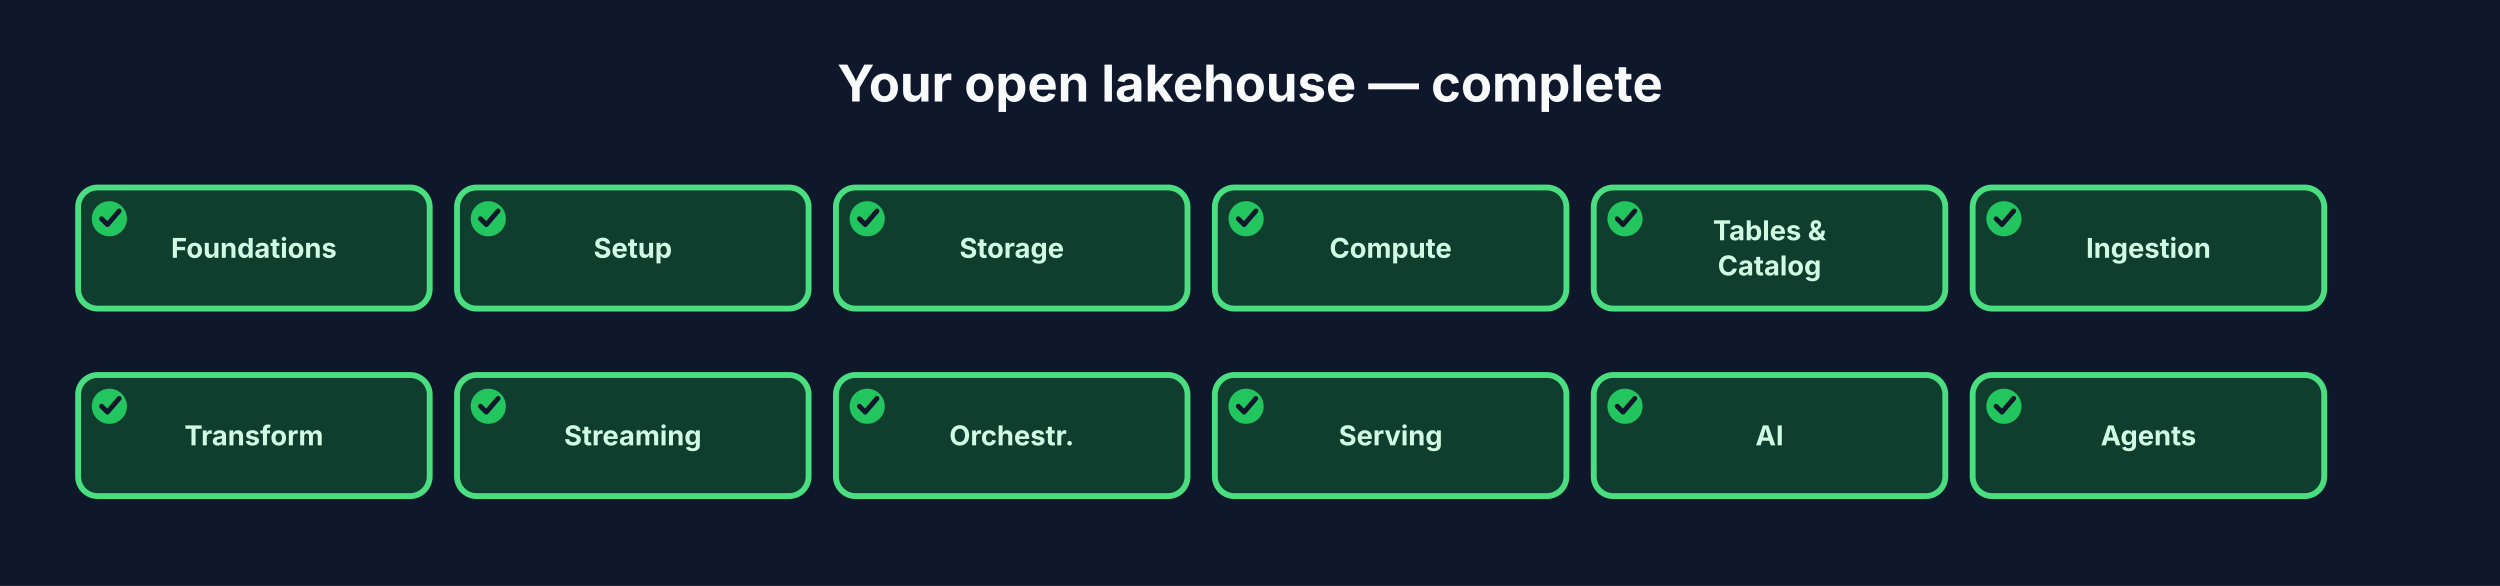
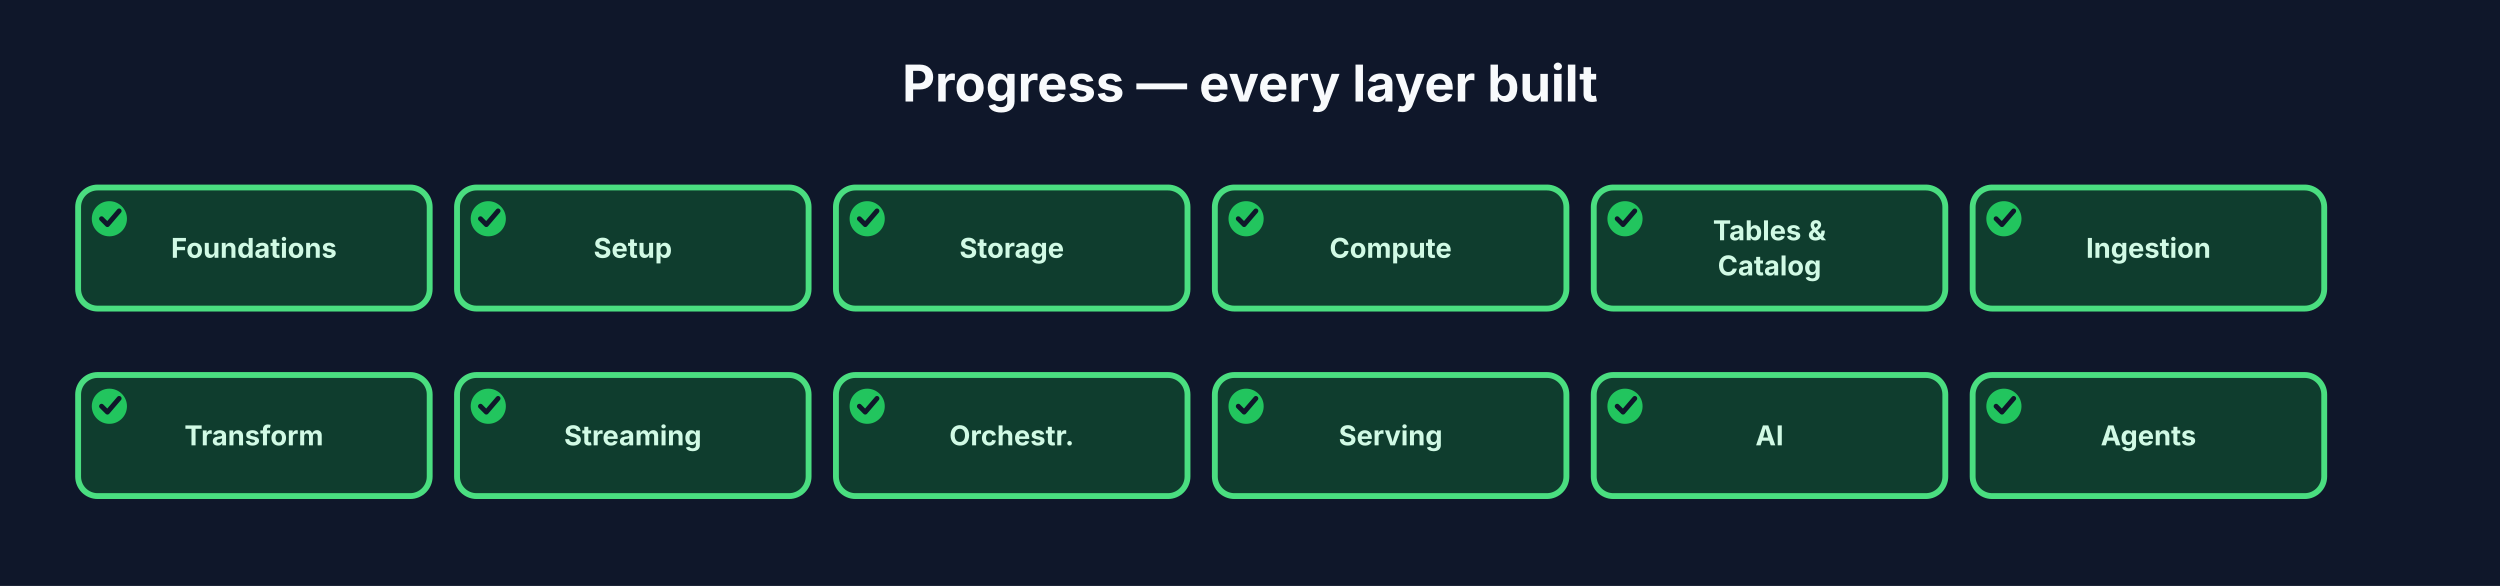
<svg xmlns="http://www.w3.org/2000/svg" viewBox="0 0 1280 300" font-family="Inter, Segoe UI, Helvetica, Arial, sans-serif">
  <rect width="1280" height="300" fill="#0f172a" />
-   <text x="640.0" y="52" fill="#f8fafc" font-size="26" font-weight="700" text-anchor="middle">Your open lakehouse — complete</text>
+   <text x="640.0" y="52" fill="#f8fafc" font-size="26" font-weight="700" text-anchor="middle">Progress — every layer built</text>
  <rect x="40" y="96" width="180" height="62" rx="10" fill="#0f3d2e" stroke="#4ade80" stroke-width="3" />
  <text x="130.0" y="132.0" fill="#d1fae5" font-size="14" font-weight="700" text-anchor="middle">Foundations</text>
  <circle cx="56" cy="112" r="9" fill="#22c55e" />
  <path d="M52 112 l3 3 l6 -7" fill="none" stroke="#0f172a" stroke-width="2.5" stroke-linecap="round" stroke-linejoin="round" />
  <rect x="234" y="96" width="180" height="62" rx="10" fill="#0f3d2e" stroke="#4ade80" stroke-width="3" />
  <text x="324.0" y="132.0" fill="#d1fae5" font-size="14" font-weight="700" text-anchor="middle">Setup</text>
  <circle cx="250" cy="112" r="9" fill="#22c55e" />
  <path d="M246 112 l3 3 l6 -7" fill="none" stroke="#0f172a" stroke-width="2.5" stroke-linecap="round" stroke-linejoin="round" />
  <rect x="428" y="96" width="180" height="62" rx="10" fill="#0f3d2e" stroke="#4ade80" stroke-width="3" />
  <text x="518.0" y="132.0" fill="#d1fae5" font-size="14" font-weight="700" text-anchor="middle">Storage</text>
  <circle cx="444" cy="112" r="9" fill="#22c55e" />
  <path d="M440 112 l3 3 l6 -7" fill="none" stroke="#0f172a" stroke-width="2.5" stroke-linecap="round" stroke-linejoin="round" />
  <rect x="622" y="96" width="180" height="62" rx="10" fill="#0f3d2e" stroke="#4ade80" stroke-width="3" />
  <text x="712.0" y="132.0" fill="#d1fae5" font-size="14" font-weight="700" text-anchor="middle">Compute</text>
  <circle cx="638" cy="112" r="9" fill="#22c55e" />
  <path d="M634 112 l3 3 l6 -7" fill="none" stroke="#0f172a" stroke-width="2.5" stroke-linecap="round" stroke-linejoin="round" />
  <rect x="816" y="96" width="180" height="62" rx="10" fill="#0f3d2e" stroke="#4ade80" stroke-width="3" />
  <text x="906.0" y="123.0" fill="#d1fae5" font-size="14" font-weight="700" text-anchor="middle">Tables &amp;</text>
  <text x="906.0" y="141.0" fill="#d1fae5" font-size="14" font-weight="700" text-anchor="middle">Catalog</text>
  <circle cx="832" cy="112" r="9" fill="#22c55e" />
  <path d="M828 112 l3 3 l6 -7" fill="none" stroke="#0f172a" stroke-width="2.5" stroke-linecap="round" stroke-linejoin="round" />
  <rect x="1010" y="96" width="180" height="62" rx="10" fill="#0f3d2e" stroke="#4ade80" stroke-width="3" />
  <text x="1100.0" y="132.0" fill="#d1fae5" font-size="14" font-weight="700" text-anchor="middle">Ingestion</text>
  <circle cx="1026" cy="112" r="9" fill="#22c55e" />
  <path d="M1022 112 l3 3 l6 -7" fill="none" stroke="#0f172a" stroke-width="2.5" stroke-linecap="round" stroke-linejoin="round" />
  <rect x="40" y="192" width="180" height="62" rx="10" fill="#0f3d2e" stroke="#4ade80" stroke-width="3" />
  <text x="130.0" y="228.0" fill="#d1fae5" font-size="14" font-weight="700" text-anchor="middle">Transform</text>
  <circle cx="56" cy="208" r="9" fill="#22c55e" />
  <path d="M52 208 l3 3 l6 -7" fill="none" stroke="#0f172a" stroke-width="2.5" stroke-linecap="round" stroke-linejoin="round" />
  <rect x="234" y="192" width="180" height="62" rx="10" fill="#0f3d2e" stroke="#4ade80" stroke-width="3" />
  <text x="324.0" y="228.0" fill="#d1fae5" font-size="14" font-weight="700" text-anchor="middle">Streaming</text>
  <circle cx="250" cy="208" r="9" fill="#22c55e" />
  <path d="M246 208 l3 3 l6 -7" fill="none" stroke="#0f172a" stroke-width="2.5" stroke-linecap="round" stroke-linejoin="round" />
  <rect x="428" y="192" width="180" height="62" rx="10" fill="#0f3d2e" stroke="#4ade80" stroke-width="3" />
  <text x="518.0" y="228.0" fill="#d1fae5" font-size="14" font-weight="700" text-anchor="middle">Orchestr.</text>
  <circle cx="444" cy="208" r="9" fill="#22c55e" />
  <path d="M440 208 l3 3 l6 -7" fill="none" stroke="#0f172a" stroke-width="2.5" stroke-linecap="round" stroke-linejoin="round" />
  <rect x="622" y="192" width="180" height="62" rx="10" fill="#0f3d2e" stroke="#4ade80" stroke-width="3" />
  <text x="712.0" y="228.0" fill="#d1fae5" font-size="14" font-weight="700" text-anchor="middle">Serving</text>
  <circle cx="638" cy="208" r="9" fill="#22c55e" />
  <path d="M634 208 l3 3 l6 -7" fill="none" stroke="#0f172a" stroke-width="2.5" stroke-linecap="round" stroke-linejoin="round" />
  <rect x="816" y="192" width="180" height="62" rx="10" fill="#0f3d2e" stroke="#4ade80" stroke-width="3" />
  <text x="906.0" y="228.0" fill="#d1fae5" font-size="14" font-weight="700" text-anchor="middle">AI</text>
  <circle cx="832" cy="208" r="9" fill="#22c55e" />
  <path d="M828 208 l3 3 l6 -7" fill="none" stroke="#0f172a" stroke-width="2.5" stroke-linecap="round" stroke-linejoin="round" />
  <rect x="1010" y="192" width="180" height="62" rx="10" fill="#0f3d2e" stroke="#4ade80" stroke-width="3" />
  <text x="1100.0" y="228.0" fill="#d1fae5" font-size="14" font-weight="700" text-anchor="middle">Agents</text>
  <circle cx="1026" cy="208" r="9" fill="#22c55e" />
  <path d="M1022 208 l3 3 l6 -7" fill="none" stroke="#0f172a" stroke-width="2.5" stroke-linecap="round" stroke-linejoin="round" />
</svg>
